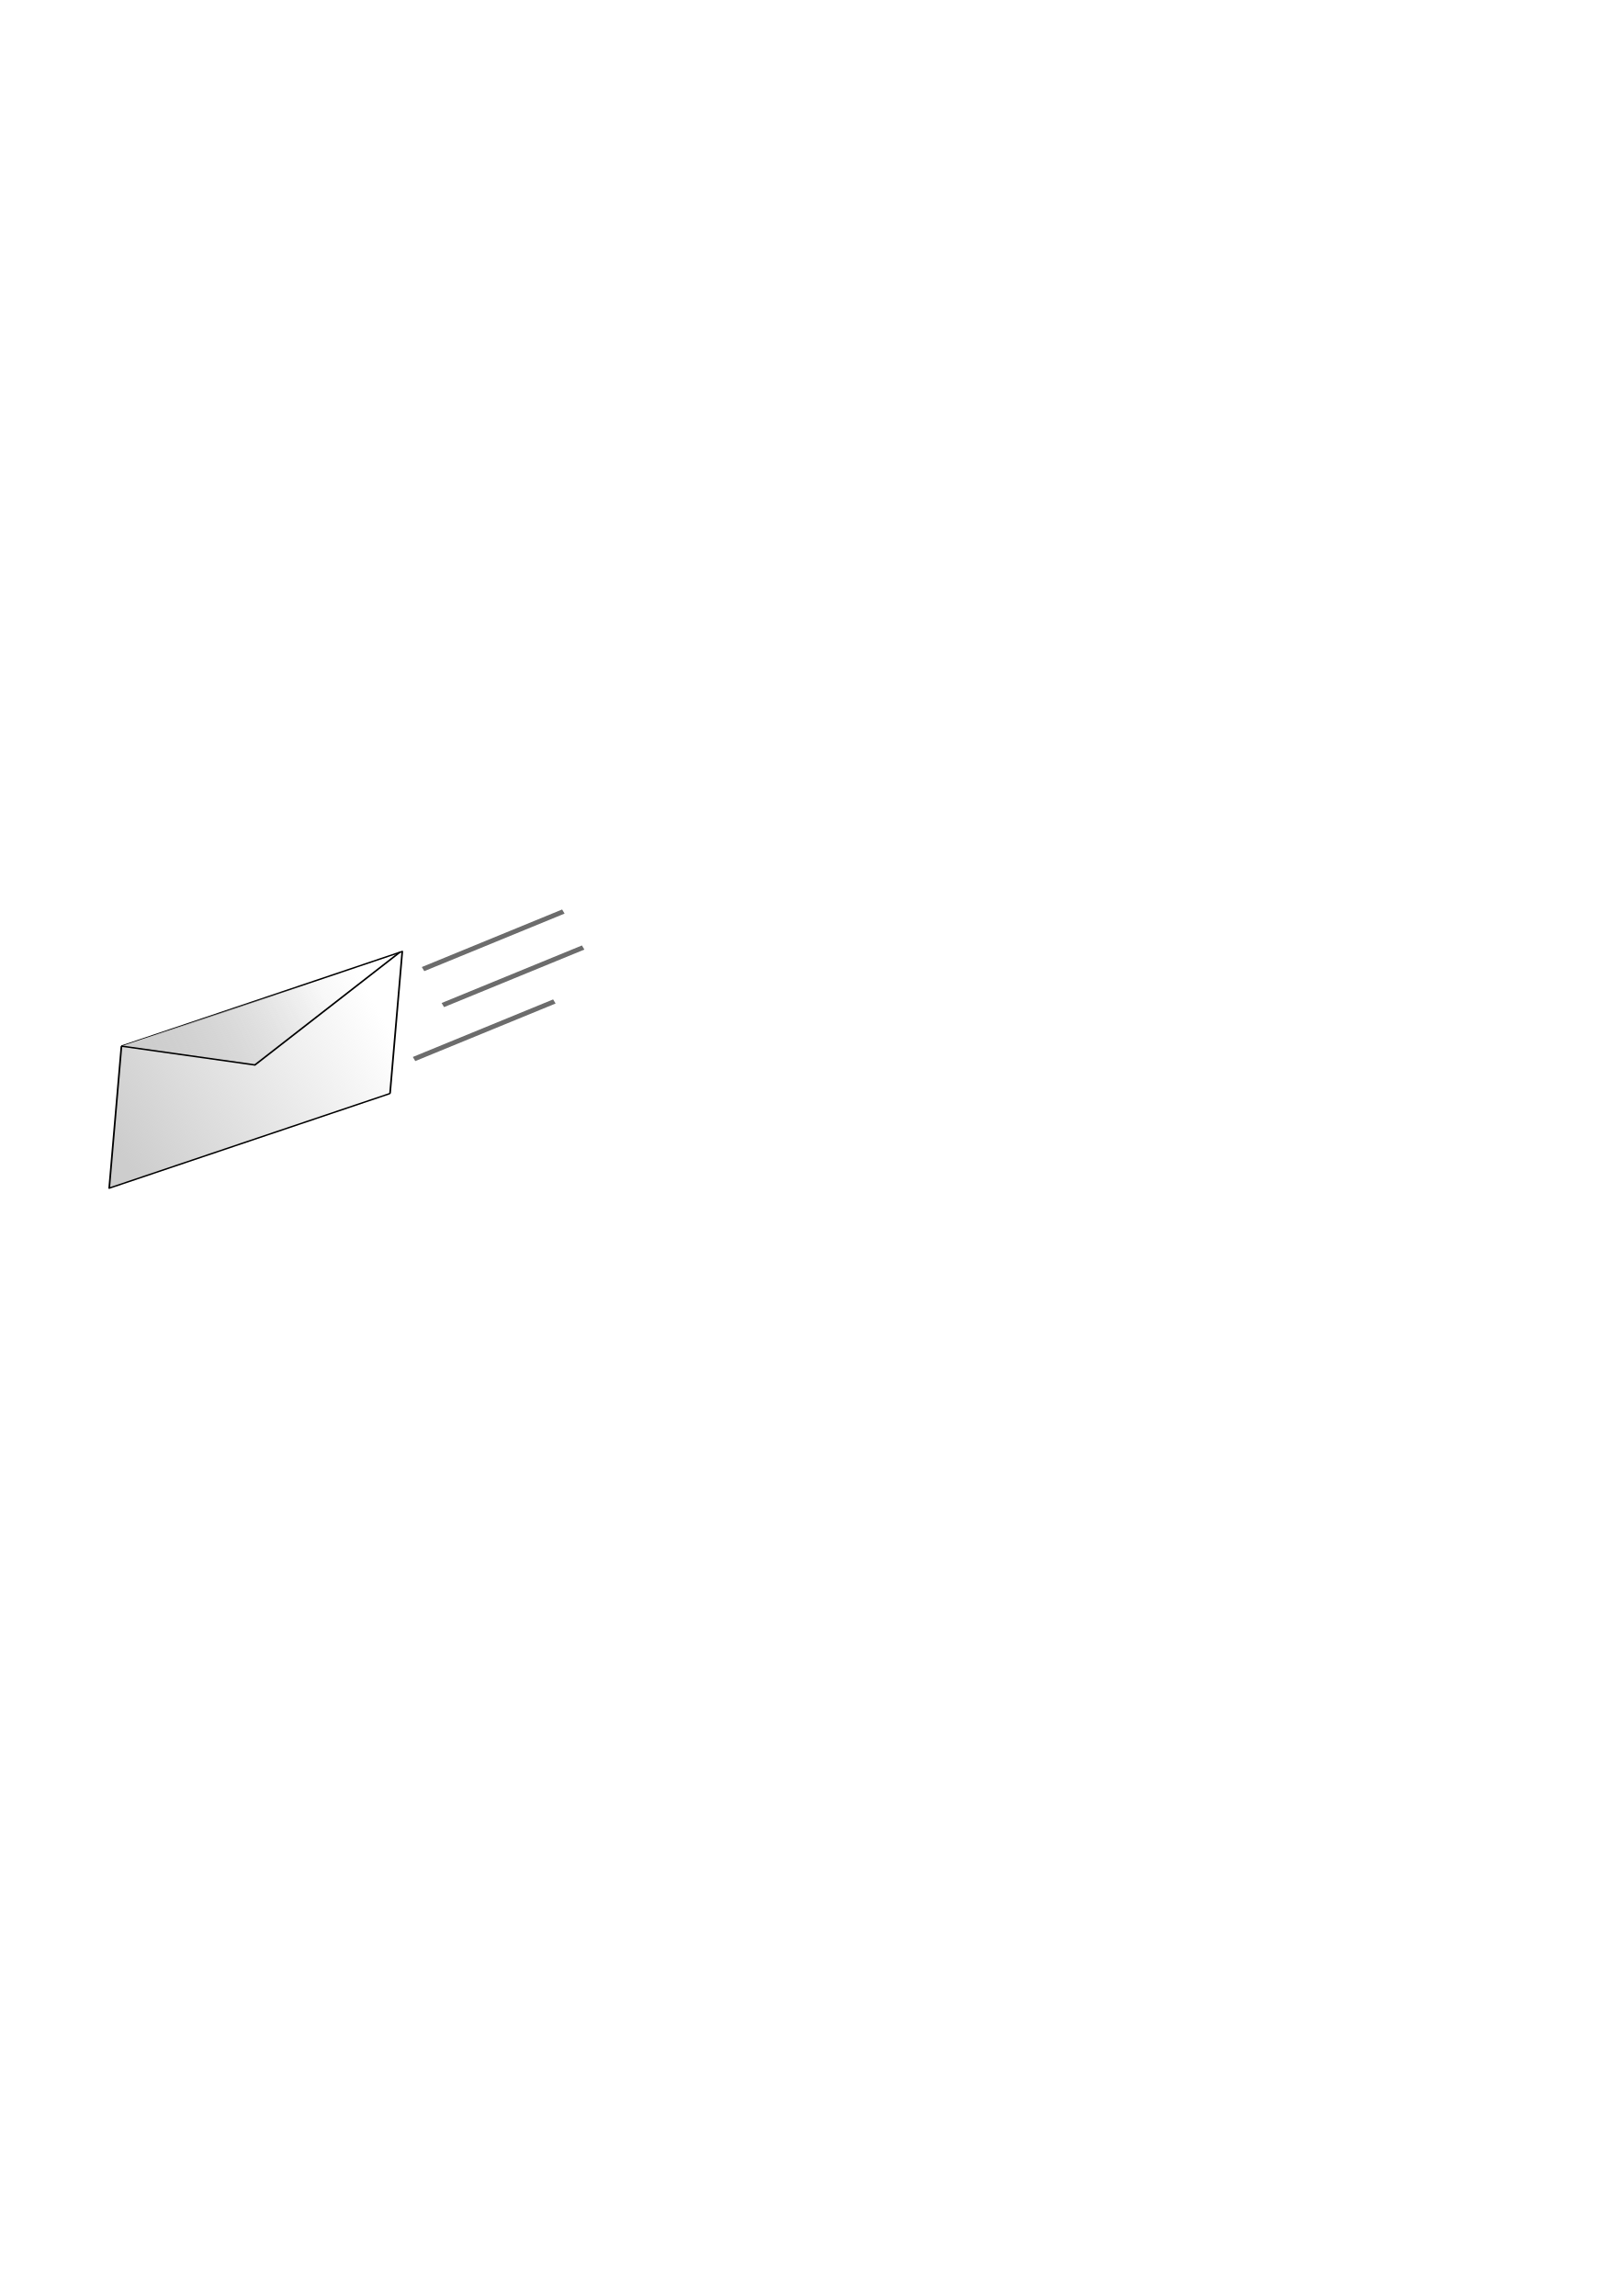
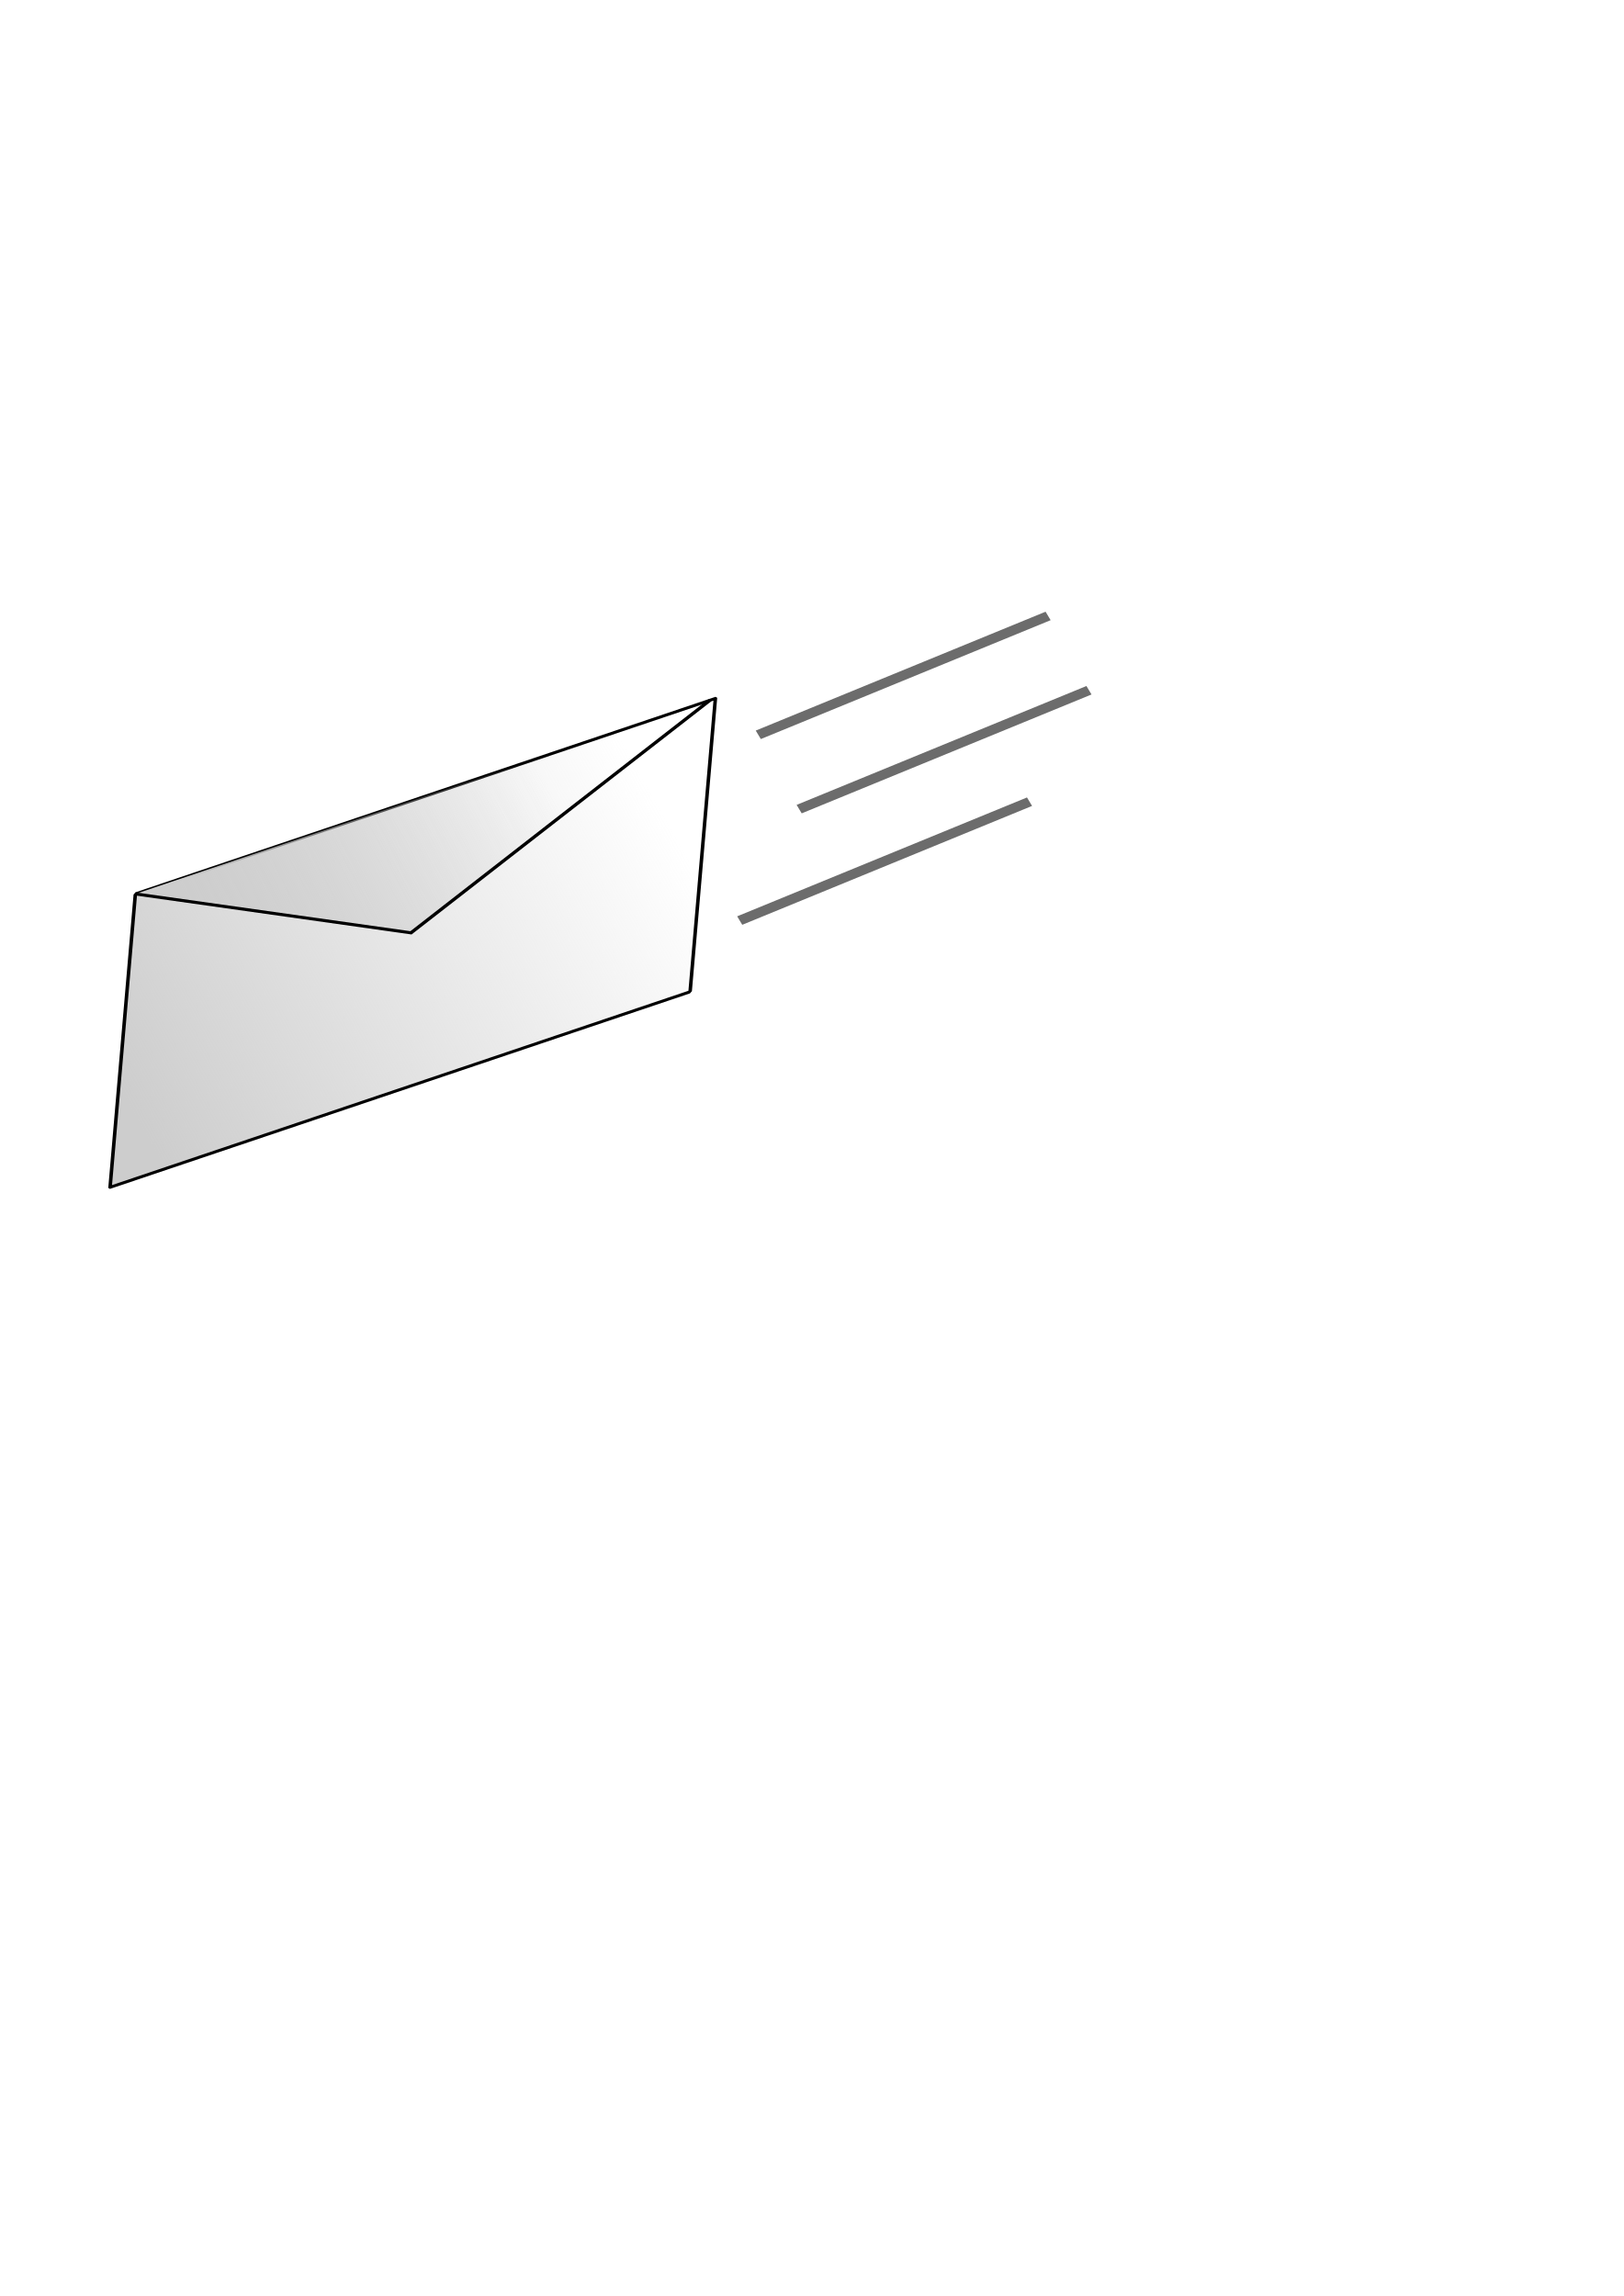
<svg xmlns="http://www.w3.org/2000/svg" xmlns:xlink="http://www.w3.org/1999/xlink" width="210mm" height="297mm" id="svg2" version="1.1">
  <defs id="defs4">
    <linearGradient id="linearGradient3767">
      <stop style="stop-color:#cdcdcd;stop-opacity:1;" offset="0" id="stop3769" />
      <stop style="stop-color:#cdcdcd;stop-opacity:0;" offset="1" id="stop3771" />
    </linearGradient>
    <linearGradient id="linearGradient3755">
      <stop style="stop-color:#cdcdcd;stop-opacity:1;" offset="0" id="stop3757" />
      <stop style="stop-color:#cdcdcd;stop-opacity:0;" offset="1" id="stop3759" />
    </linearGradient>
    <linearGradient xlink:href="#linearGradient3767" id="linearGradient3792" gradientUnits="userSpaceOnUse" x1="121.857" y1="439.505" x2="283.857" y2="373.791" gradientTransform="matrix(0.6849568,-0.2791196,-0.04770824,0.6688892,35.37581,263.8238)" />
    <linearGradient xlink:href="#linearGradient3755" id="linearGradient3795" gradientUnits="userSpaceOnUse" x1="87.571" y1="530.934" x2="346.714" y2="416.648" gradientTransform="matrix(0.7396442,0,0,0.6705884,60.27151,287.2965)" />
    <linearGradient xlink:href="#linearGradient3767-7" id="linearGradient3792-9" gradientUnits="userSpaceOnUse" x1="121.857" y1="439.505" x2="283.857" y2="373.791" gradientTransform="matrix(0.6849568,-0.2791196,-0.04770824,0.6688892,35.37581,263.8238)" />
    <linearGradient id="linearGradient3767-7">
      <stop style="stop-color:#cdcdcd;stop-opacity:1;" offset="0" id="stop3769-7" />
      <stop style="stop-color:#cdcdcd;stop-opacity:0;" offset="1" id="stop3771-6" />
    </linearGradient>
    <linearGradient y2="373.791" x2="283.857" y1="439.505" x1="121.857" gradientTransform="matrix(-0.6849568,0.2791196,0.04770824,-0.6688892,318.1647,852.0662)" gradientUnits="userSpaceOnUse" id="linearGradient3813" xlink:href="#linearGradient3767-7" />
    <linearGradient xlink:href="#linearGradient3755" id="linearGradient3917" gradientUnits="userSpaceOnUse" gradientTransform="matrix(0.7396442,0,0,0.6705884,60.27151,287.2965)" x1="87.571" y1="530.934" x2="346.714" y2="416.648" />
    <linearGradient xlink:href="#linearGradient3767" id="linearGradient3919" gradientUnits="userSpaceOnUse" gradientTransform="matrix(0.6849568,-0.2791196,-0.04770824,0.6688892,35.37581,263.8238)" x1="121.857" y1="439.505" x2="283.857" y2="373.791" />
  </defs>
  <g id="layer1">
    <g id="g3775" transform="matrix(1.064995,0,0,0.8810566,-4.206128,42.20702)">
-       <g id="g3906" transform="matrix(0.6155446,0,0,0.6155446,20.64564,235.2336)">
+       <g id="g3906" transform="matrix(1.27138,0,0,1.27138,-14.5734,-166.0472)">
        <rect transform="matrix(0.9260625,-0.3773701,-0.07114385,0.9974661,0,0)" style="fill:url(#linearGradient3917);fill-opacity:1;stroke:#000000;stroke-width:1.409;stroke-linecap:square;stroke-linejoin:bevel;stroke-miterlimit:4;stroke-opacity:1;stroke-dasharray:none" id="rect2985" width="226.12" height="128.37" x="108.877" y="525.502" />
        <path style="fill:url(#linearGradient3919);fill-opacity:1;stroke:#000000;stroke-width:1.334;stroke-linecap:butt;stroke-linejoin:miter;stroke-miterlimit:4;stroke-opacity:1;stroke-dasharray:none" d="M 63.44,483.084 162.937,500.062 270.884,398.551" id="path3763" />
        <path id="path3834" d="M 288.324,413.641 392.952,361.755" style="fill:none;stroke:#6c6c6c;stroke-width:4.129;stroke-linecap:butt;stroke-linejoin:miter;stroke-miterlimit:4;stroke-opacity:1;stroke-dasharray:none" />
        <path id="path3834-8" d="M 303.079,446.069 407.707,394.184" style="fill:none;stroke:#6c6c6c;stroke-width:4.129;stroke-linecap:butt;stroke-linejoin:miter;stroke-miterlimit:4;stroke-opacity:1;stroke-dasharray:none" />
        <path id="path3834-2" d="m 281.617,494.712 104.628,-51.886" style="fill:none;stroke:#6c6c6c;stroke-width:4.129;stroke-linecap:butt;stroke-linejoin:miter;stroke-miterlimit:4;stroke-opacity:1;stroke-dasharray:none" />
        <flowRoot transform="matrix(0.7000158,-0.2325708,0.1264868,0.6324876,-40.28571,133.877)" style="font-size:40px;font-style:normal;font-weight:normal;line-height:125%;letter-spacing:0px;word-spacing:0px;fill:#000000;fill-opacity:1;stroke:none;font-family:Bitstream Vera Sans" id="flowRoot3898" xml:space="preserve">
          <flowRegion id="flowRegion3900">
            <rect y="652.362" x="65.714" height="45.714" width="208.571" id="rect3902" />
          </flowRegion>
          <flowPara id="flowPara3904">Smsender</flowPara>
        </flowRoot>
      </g>
    </g>
  </g>
</svg>
